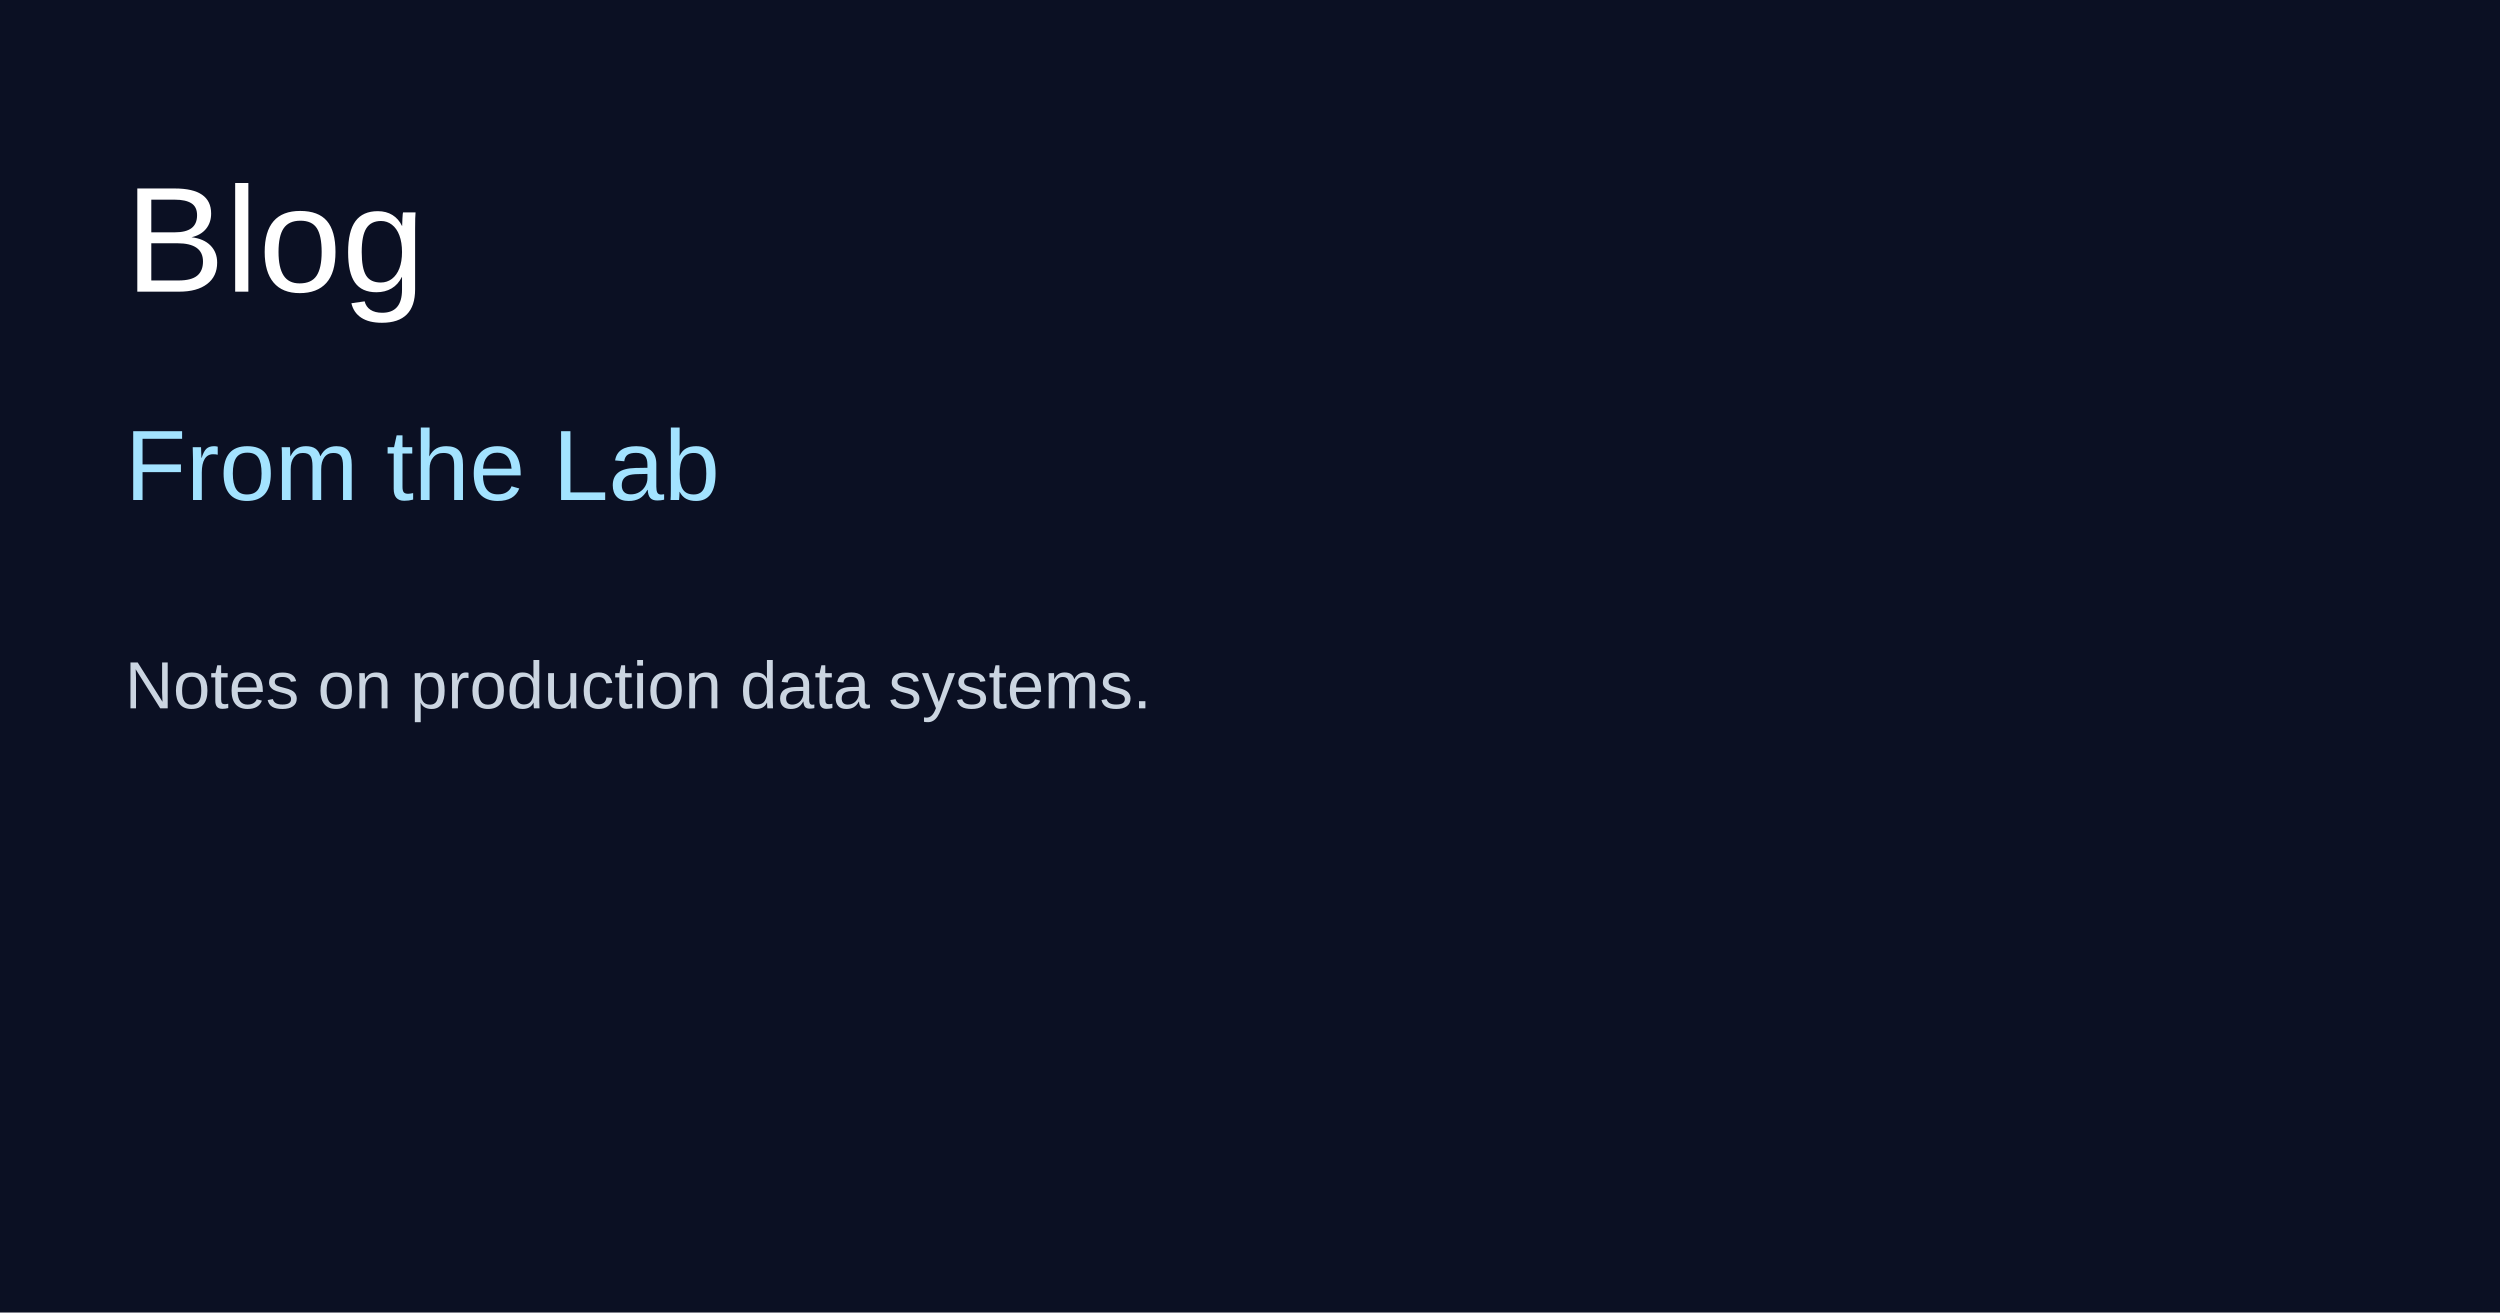
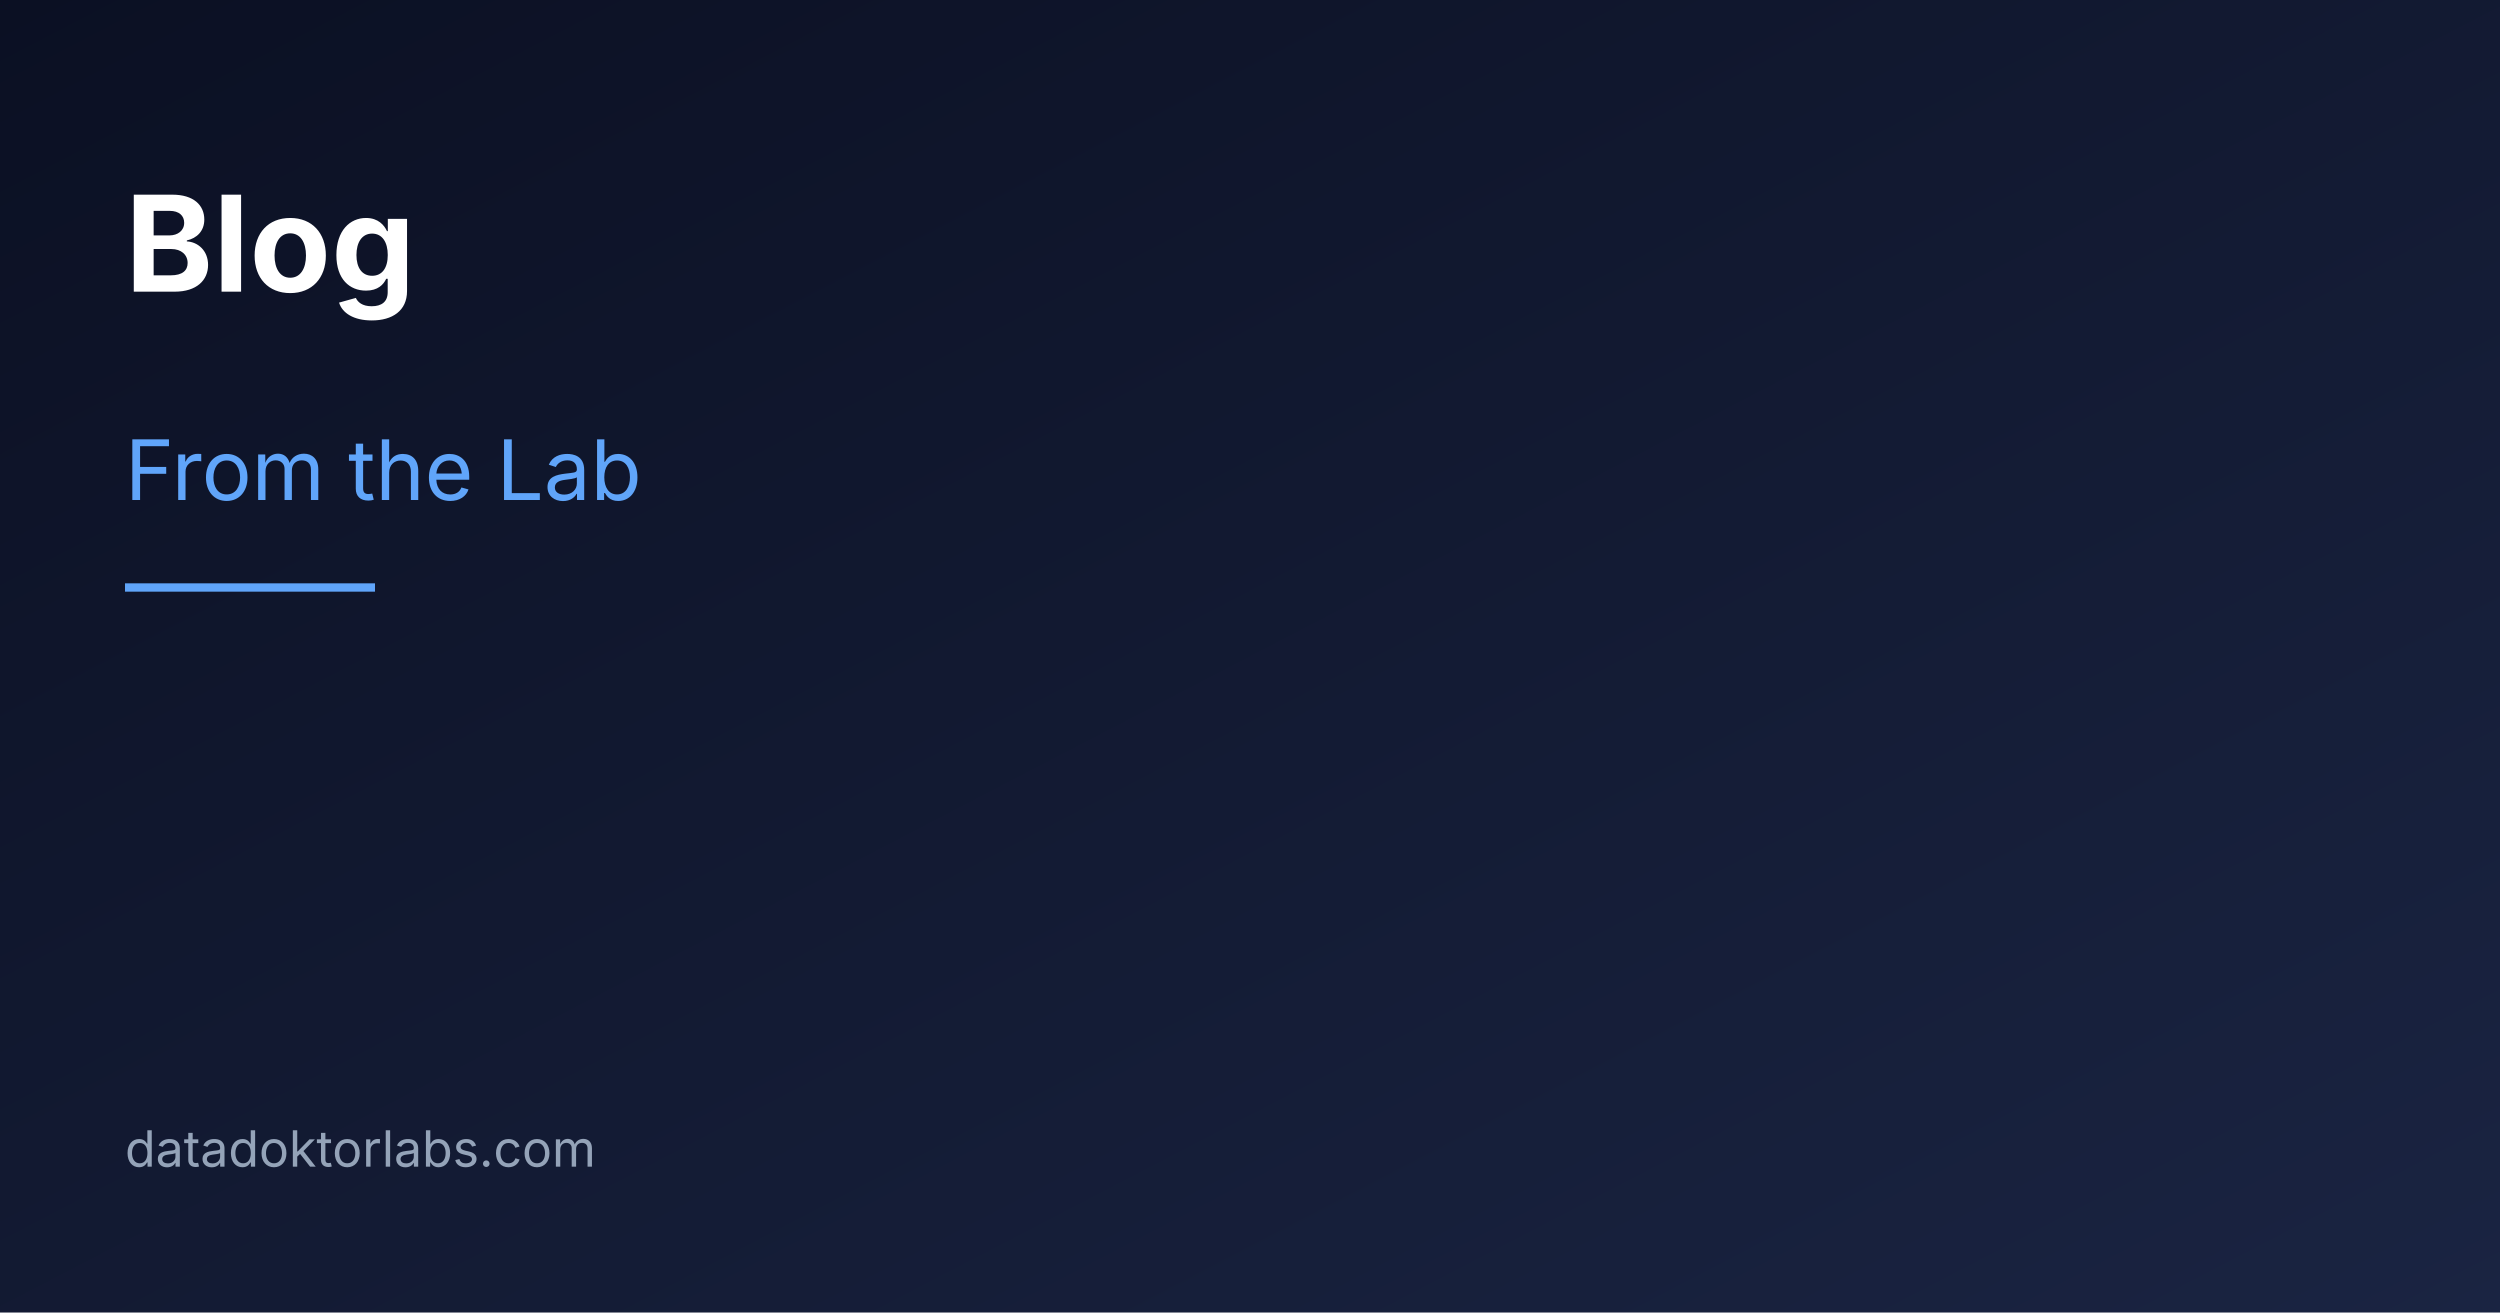
<svg xmlns="http://www.w3.org/2000/svg" width="1200" height="630" viewBox="0 0 1200 630">
-   <rect width="1200" height="630" fill="#0b1023" />
-   <text x="60" y="140" font-family="Arial,sans-serif" font-size="72" fill="#ffffff">Blog</text>
-   <text x="60" y="240" font-family="Arial,sans-serif" font-size="48" fill="#a3e3ff">From the Lab</text>
-   <text x="60" y="340" font-family="Arial,sans-serif" font-size="32" fill="#cbd5e1">Notes on production data systems.</text>
+   <defs>
+     <linearGradient id="grad" x1="0%" y1="0%" x2="100%" y2="100%">
+       <stop offset="0%" style="stop-color:#0b1023;stop-opacity:1" />
+       <stop offset="100%" style="stop-color:#1a2442;stop-opacity:1" />
+     </linearGradient>
+   </defs>
+   <rect width="1200" height="630" fill="url(#grad)" />
+   <text x="60" y="140" font-family="system-ui,-apple-system,sans-serif" font-size="64" font-weight="700" fill="#ffffff">Blog</text>
+   <text x="60" y="240" font-family="system-ui,-apple-system,sans-serif" font-size="40" fill="#60a5fa">From the Lab</text>
+   <rect x="60" y="280" width="120" height="4" fill="#60a5fa" />
+   <text x="60" y="560" font-family="system-ui,-apple-system,sans-serif" font-size="24" fill="#94a3b8">datadoktorlabs.com</text>
</svg>
